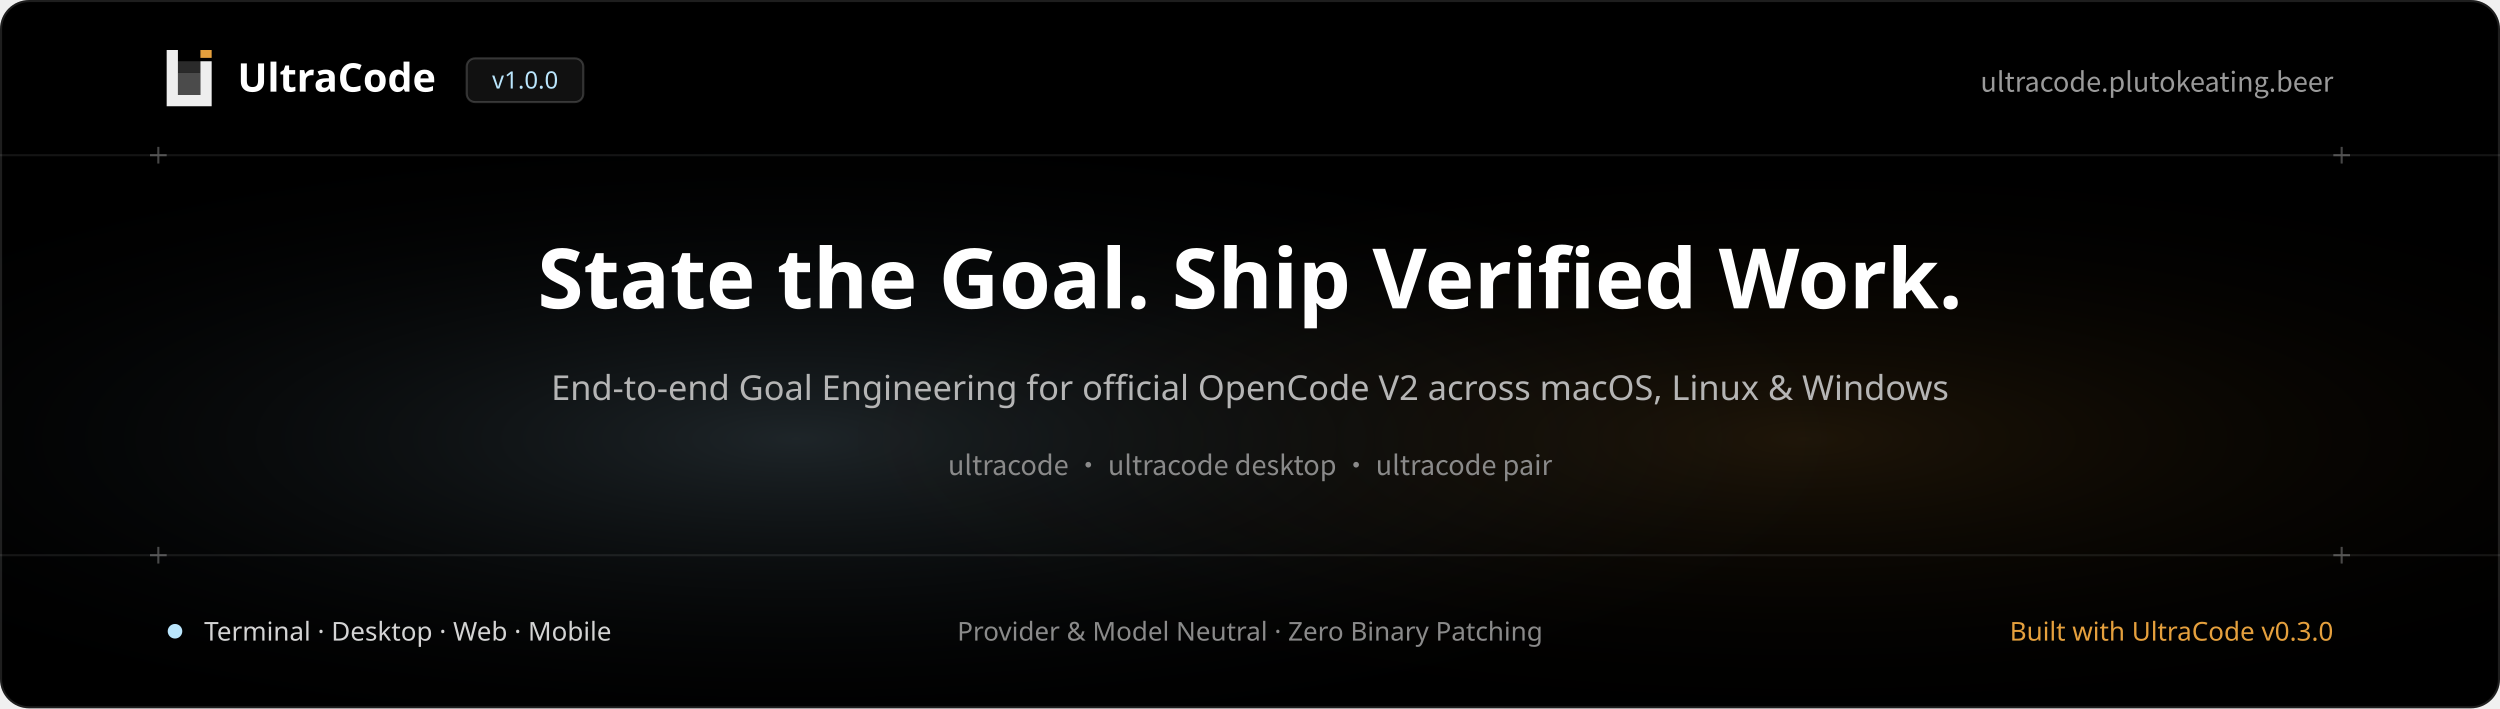
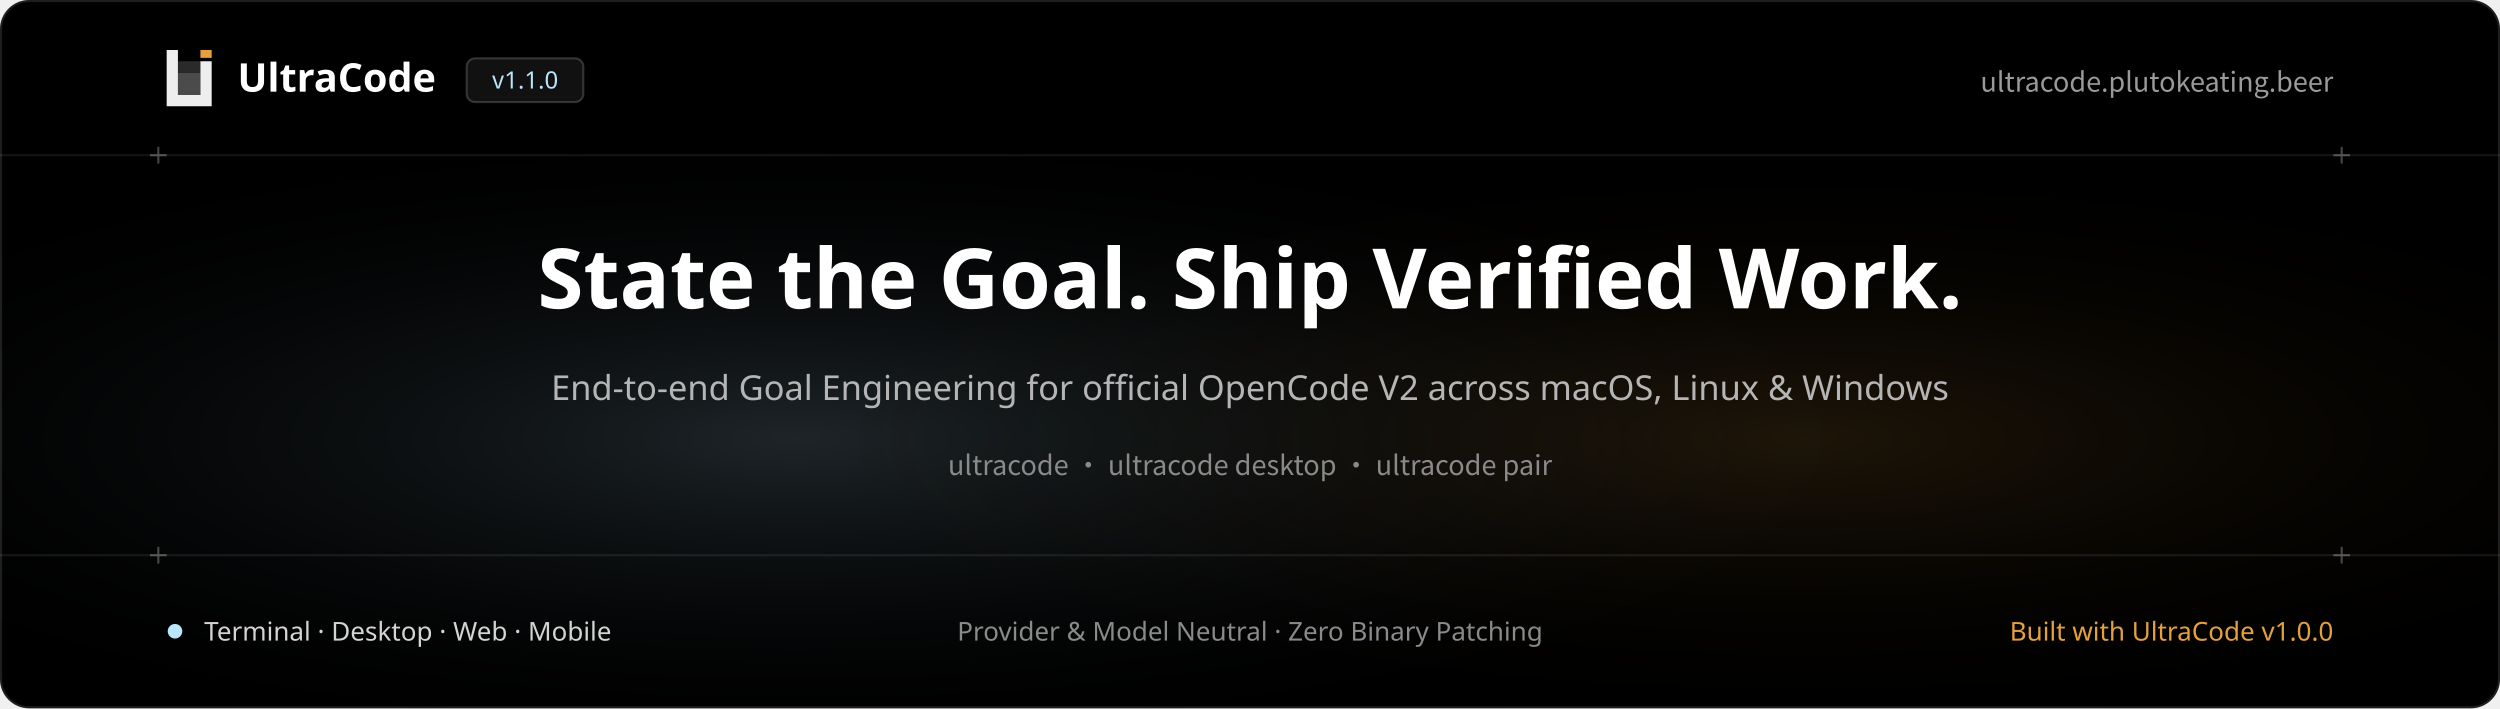
- <svg xmlns="http://www.w3.org/2000/svg" viewBox="0 0 1200 340" fill="none" direction="ltr" role="img" aria-label="UltraCode v1.0.0 — State the Goal. Ship Verified Work.">
+ <svg xmlns="http://www.w3.org/2000/svg" viewBox="0 0 1200 340" fill="none" direction="ltr" role="img" aria-label="UltraCode v1.1.0 — State the Goal. Ship Verified Work.">
  <defs>
    <radialGradient id="iceHorizon" cx="32%" cy="62%" r="46%">
      <stop offset="0%" stop-color="#BAE6FD" stop-opacity="0.16" />
      <stop offset="100%" stop-color="#000000" stop-opacity="0" />
    </radialGradient>
    <radialGradient id="amberHorizon" cx="72%" cy="62%" r="42%">
      <stop offset="0%" stop-color="#E5A03D" stop-opacity="0.13" />
      <stop offset="100%" stop-color="#000000" stop-opacity="0" />
    </radialGradient>
    <linearGradient id="topRim" x1="8%" y1="0%" x2="92%" y2="0%">
      <stop offset="0%" stop-color="#FFFFFF" stop-opacity="0" />
      <stop offset="28%" stop-color="#BAE6FD" stop-opacity="0.45" />
      <stop offset="50%" stop-color="#FFFFFF" stop-opacity="0.82" />
      <stop offset="72%" stop-color="#E5A03D" stop-opacity="0.42" />
      <stop offset="100%" stop-color="#FFFFFF" stop-opacity="0" />
    </linearGradient>
  </defs>
  <rect width="1200" height="340" rx="14" fill="#000000" />
  <rect width="1200" height="340" rx="14" fill="url(#iceHorizon)" />
  <rect width="1200" height="340" rx="14" fill="url(#amberHorizon)" />
  <rect x="0.5" y="0.5" width="1199" height="339" rx="13.5" stroke="#FFFFFF" stroke-opacity="0.12" />
  <line x1="96" y1="1" x2="1104" y2="1" stroke="url(#topRim)" stroke-width="1" />
  <line x1="0" y1="74.5" x2="1200" y2="74.5" stroke="#FFFFFF" stroke-opacity="0.08" />
  <line x1="0" y1="266.5" x2="1200" y2="266.5" stroke="#FFFFFF" stroke-opacity="0.08" />
  <path d="M76 70.5V78.5 M72 74.5H80 M1124 70.5V78.5 M1120 74.5H1128 M76 262.5V270.5 M72 266.5H80 M1124 262.5V270.5 M1120 266.5H1128" stroke="#FFFFFF" stroke-opacity="0.28" />
  <g transform="translate(80, 24)">
    <g transform="scale(0.09)">
      <path d="M60 120H180V240H60V120Z" fill="#4B4B4B" />
      <path d="M60 60H180V120H60V60Z" fill="#2A2A2A" />
      <path d="M0 0H60V240H180V60H240V300H0V0Z" fill="#EEEEEE" />
      <path d="M180 0H240V42H180V0Z" fill="#E5A03D" />
    </g>
    <text x="34" y="20" fill="#FFFFFF" font-family="ui-sans-serif, -apple-system, BlinkMacSystemFont, 'Segoe UI', 'Noto Sans', 'Ubuntu Sans', 'Noto Sans Arabic', 'Geeza Pro', 'SF Arabic', 'PingFang SC', 'Hiragino Sans GB', 'Noto Sans CJK SC', 'Noto Sans CJK TC', 'Microsoft YaHei', sans-serif" font-size="19" font-weight="600">UltraCode</text>
    <rect x="144" y="4" width="56" height="21" rx="4" fill="#111111" stroke="#FFFFFF" stroke-opacity="0.18" />
-     <text x="172" y="18.5" text-anchor="middle" fill="#BAE6FD" font-family="'JetBrains Mono', SFMono-Regular, Menlo, Consolas, 'Noto Sans Arabic', 'Geeza Pro', 'SF Arabic', 'PingFang SC', 'Noto Sans CJK SC', 'Noto Sans CJK TC', 'DejaVu Sans Mono', ui-monospace, monospace" font-size="11.5" font-weight="500">v1.0.0</text>
+     <text x="172" y="18.5" text-anchor="middle" fill="#BAE6FD" font-family="'JetBrains Mono', SFMono-Regular, Menlo, Consolas, 'Noto Sans Arabic', 'Geeza Pro', 'SF Arabic', 'PingFang SC', 'Noto Sans CJK SC', 'Noto Sans CJK TC', 'DejaVu Sans Mono', ui-monospace, monospace" font-size="11.5" font-weight="500">v1.1.0</text>
  </g>
  <text x="1120" y="44" text-anchor="end" fill="#9A9A9A" font-family="'JetBrains Mono', SFMono-Regular, Menlo, Consolas, 'Noto Sans Arabic', 'Geeza Pro', 'SF Arabic', 'PingFang SC', 'Noto Sans CJK SC', 'Noto Sans CJK TC', 'DejaVu Sans Mono', ui-monospace, monospace" font-size="13">ultracode.plutokeating.beer</text>
  <text x="600" y="148" text-anchor="middle" fill="#FFFFFF" font-family="ui-sans-serif, -apple-system, BlinkMacSystemFont, 'Segoe UI', 'Noto Sans', 'Ubuntu Sans', 'Noto Sans Arabic', 'Geeza Pro', 'SF Arabic', 'PingFang SC', 'Hiragino Sans GB', 'Noto Sans CJK SC', 'Noto Sans CJK TC', 'Microsoft YaHei', sans-serif" font-size="40" font-weight="600">State the Goal. Ship Verified Work.</text>
  <text x="600" y="192" text-anchor="middle" fill="#B5B5B5" font-family="ui-sans-serif, -apple-system, BlinkMacSystemFont, 'Segoe UI', 'Noto Sans', 'Ubuntu Sans', 'Noto Sans Arabic', 'Geeza Pro', 'SF Arabic', 'PingFang SC', 'Hiragino Sans GB', 'Noto Sans CJK SC', 'Noto Sans CJK TC', 'Microsoft YaHei', sans-serif" font-size="16.5">End-to-end Goal Engineering for official OpenCode V2 across macOS, Linux &amp; Windows</text>
  <text x="600" y="228" text-anchor="middle" fill="#8A8A8A" font-family="'JetBrains Mono', SFMono-Regular, Menlo, Consolas, 'Noto Sans Arabic', 'Geeza Pro', 'SF Arabic', 'PingFang SC', 'Noto Sans CJK SC', 'Noto Sans CJK TC', 'DejaVu Sans Mono', ui-monospace, monospace" font-size="13">ultracode   ·   ultracode desktop   ·   ultracode pair</text>
  <circle cx="84" cy="303" r="3.5" fill="#BAE6FD" />
  <text x="98" y="307.5" fill="#D4D4D4" font-family="ui-sans-serif, -apple-system, BlinkMacSystemFont, 'Segoe UI', 'Noto Sans', 'Ubuntu Sans', 'Noto Sans Arabic', 'Geeza Pro', 'SF Arabic', 'PingFang SC', 'Hiragino Sans GB', 'Noto Sans CJK SC', 'Noto Sans CJK TC', 'Microsoft YaHei', sans-serif" font-size="12.5">Terminal · Desktop · Web · Mobile</text>
  <text x="600" y="307.5" text-anchor="middle" fill="#8A8A8A" font-family="ui-sans-serif, -apple-system, BlinkMacSystemFont, 'Segoe UI', 'Noto Sans', 'Ubuntu Sans', 'Noto Sans Arabic', 'Geeza Pro', 'SF Arabic', 'PingFang SC', 'Hiragino Sans GB', 'Noto Sans CJK SC', 'Noto Sans CJK TC', 'Microsoft YaHei', sans-serif" font-size="12.5">Provider &amp; Model Neutral · Zero Binary Patching</text>
-   <text x="1120" y="307.5" text-anchor="end" fill="#E5A03D" font-family="ui-sans-serif, -apple-system, BlinkMacSystemFont, 'Segoe UI', 'Noto Sans', 'Ubuntu Sans', 'Noto Sans Arabic', 'Geeza Pro', 'SF Arabic', 'PingFang SC', 'Hiragino Sans GB', 'Noto Sans CJK SC', 'Noto Sans CJK TC', 'Microsoft YaHei', sans-serif" font-size="12.5">Built with UltraCode v0.3.0</text>
+   <text x="1120" y="307.5" text-anchor="end" fill="#E5A03D" font-family="ui-sans-serif, -apple-system, BlinkMacSystemFont, 'Segoe UI', 'Noto Sans', 'Ubuntu Sans', 'Noto Sans Arabic', 'Geeza Pro', 'SF Arabic', 'PingFang SC', 'Hiragino Sans GB', 'Noto Sans CJK SC', 'Noto Sans CJK TC', 'Microsoft YaHei', sans-serif" font-size="12.5">Built with UltraCode v1.0.0</text>
</svg>
